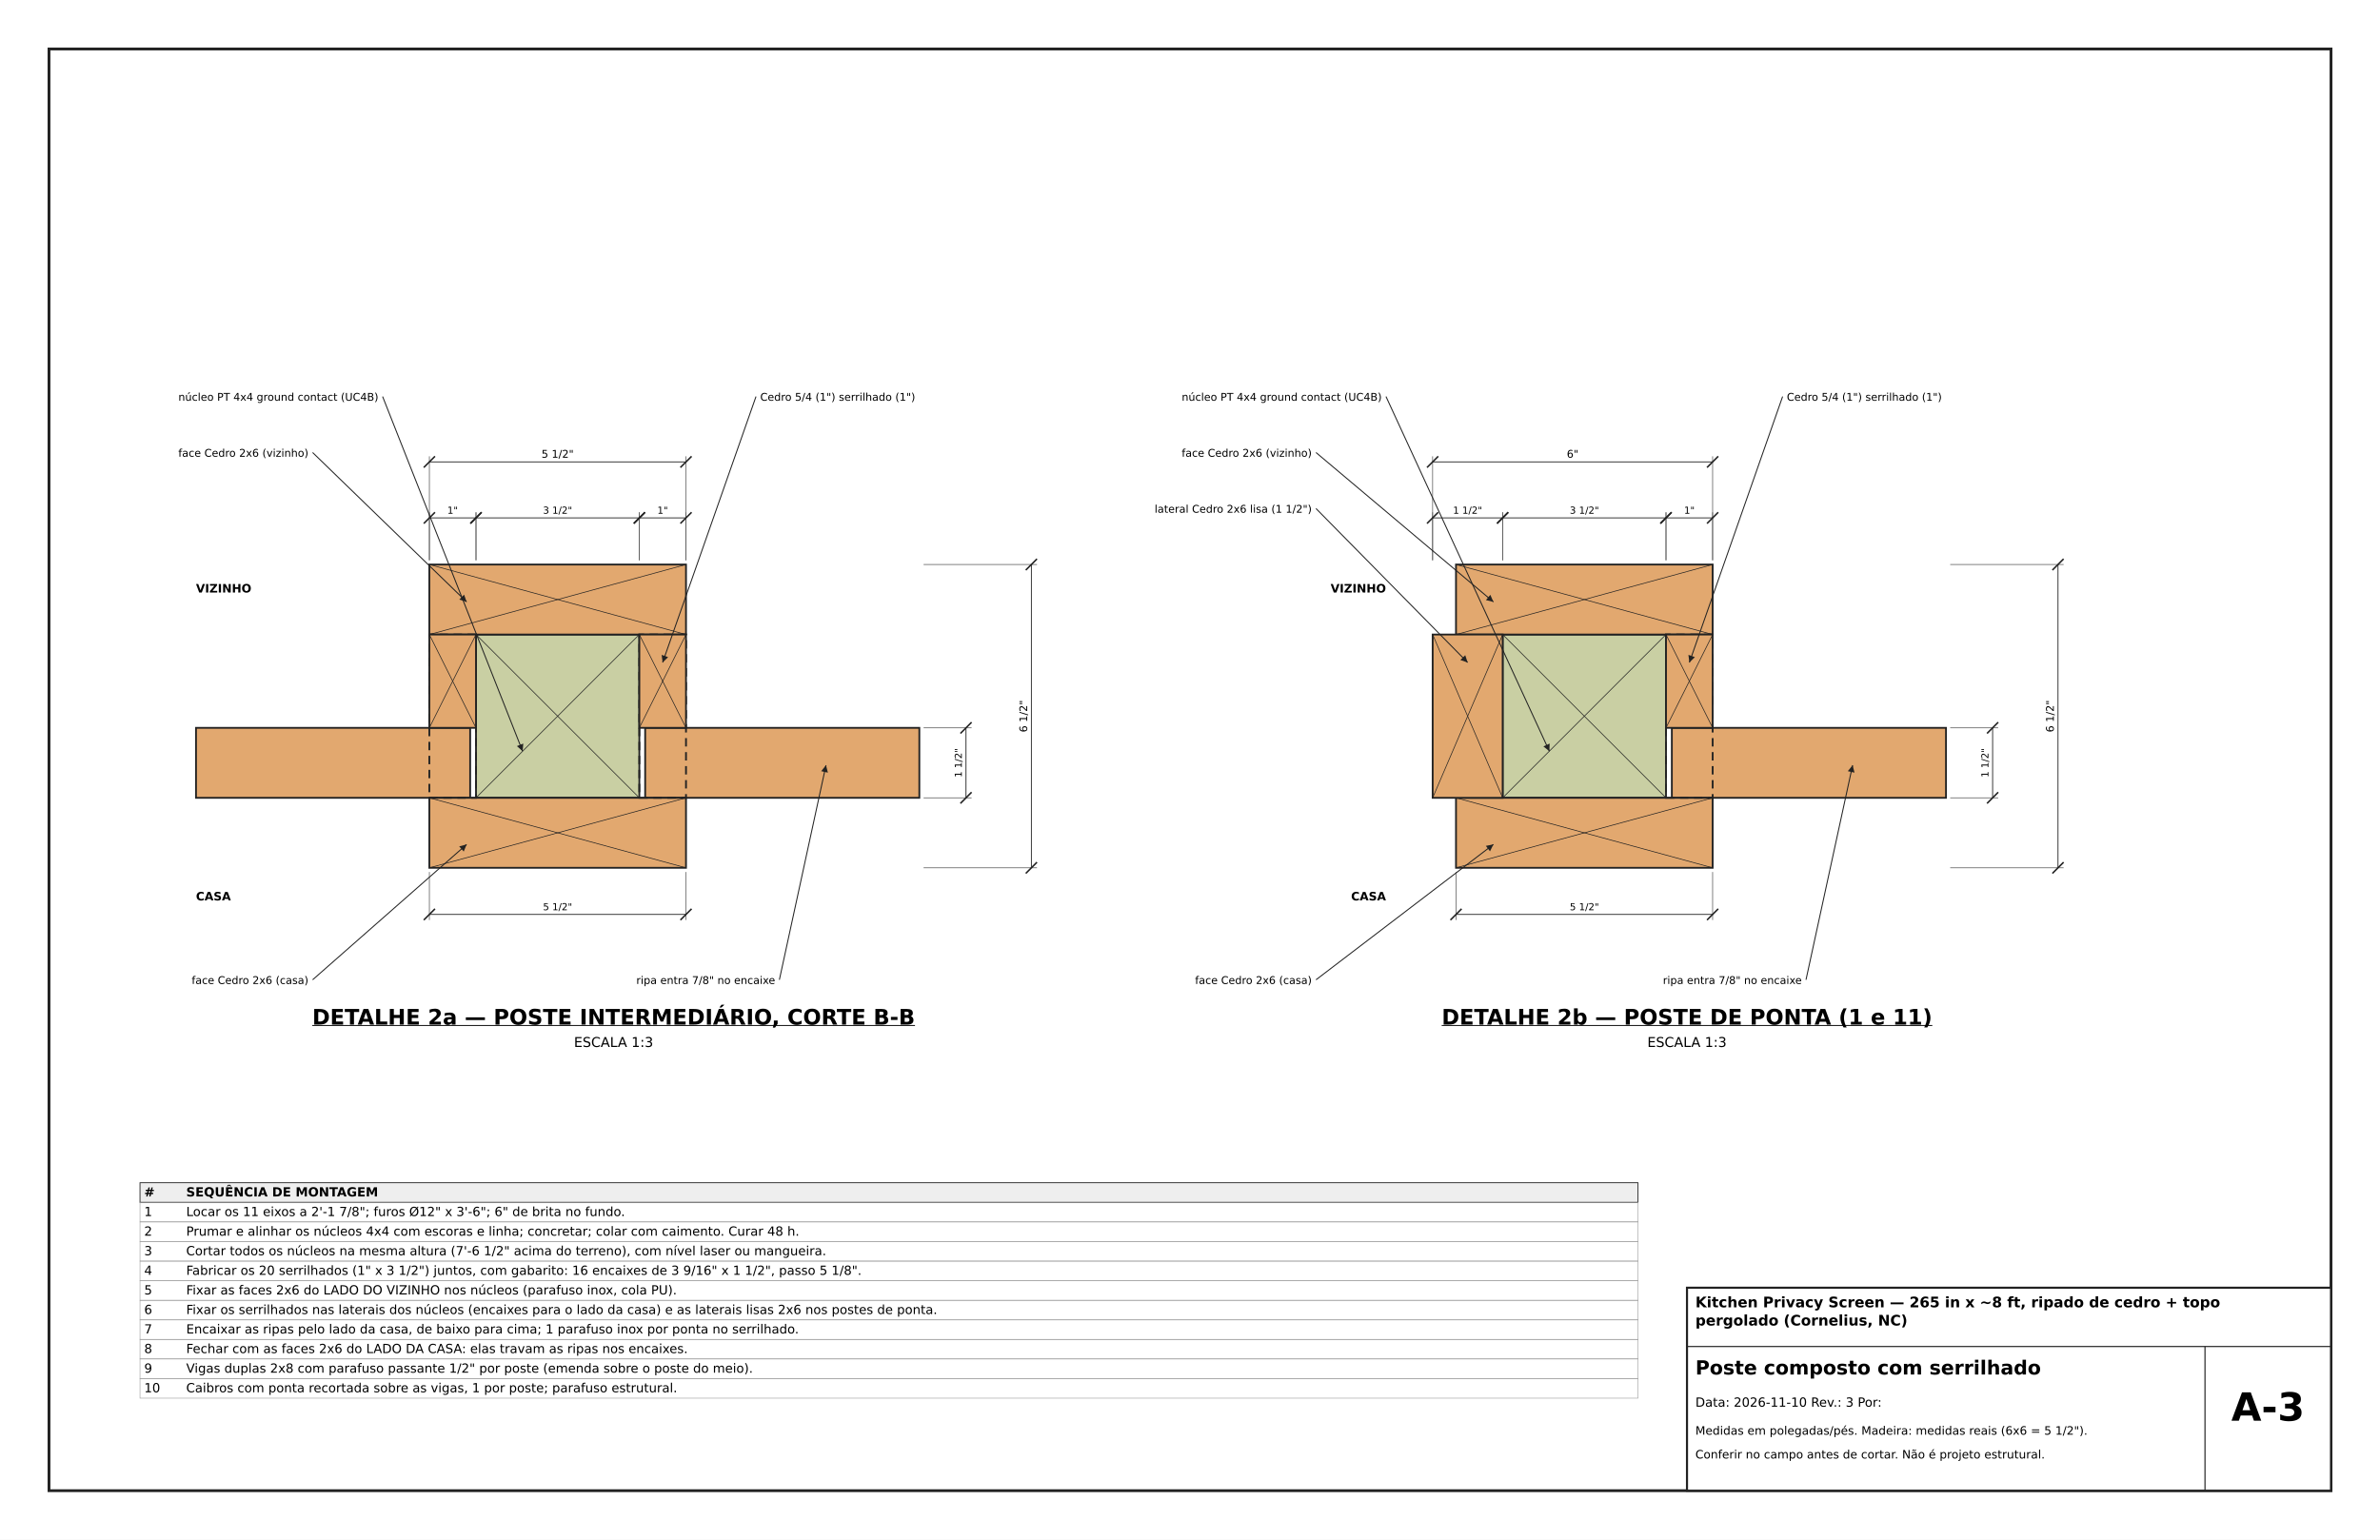
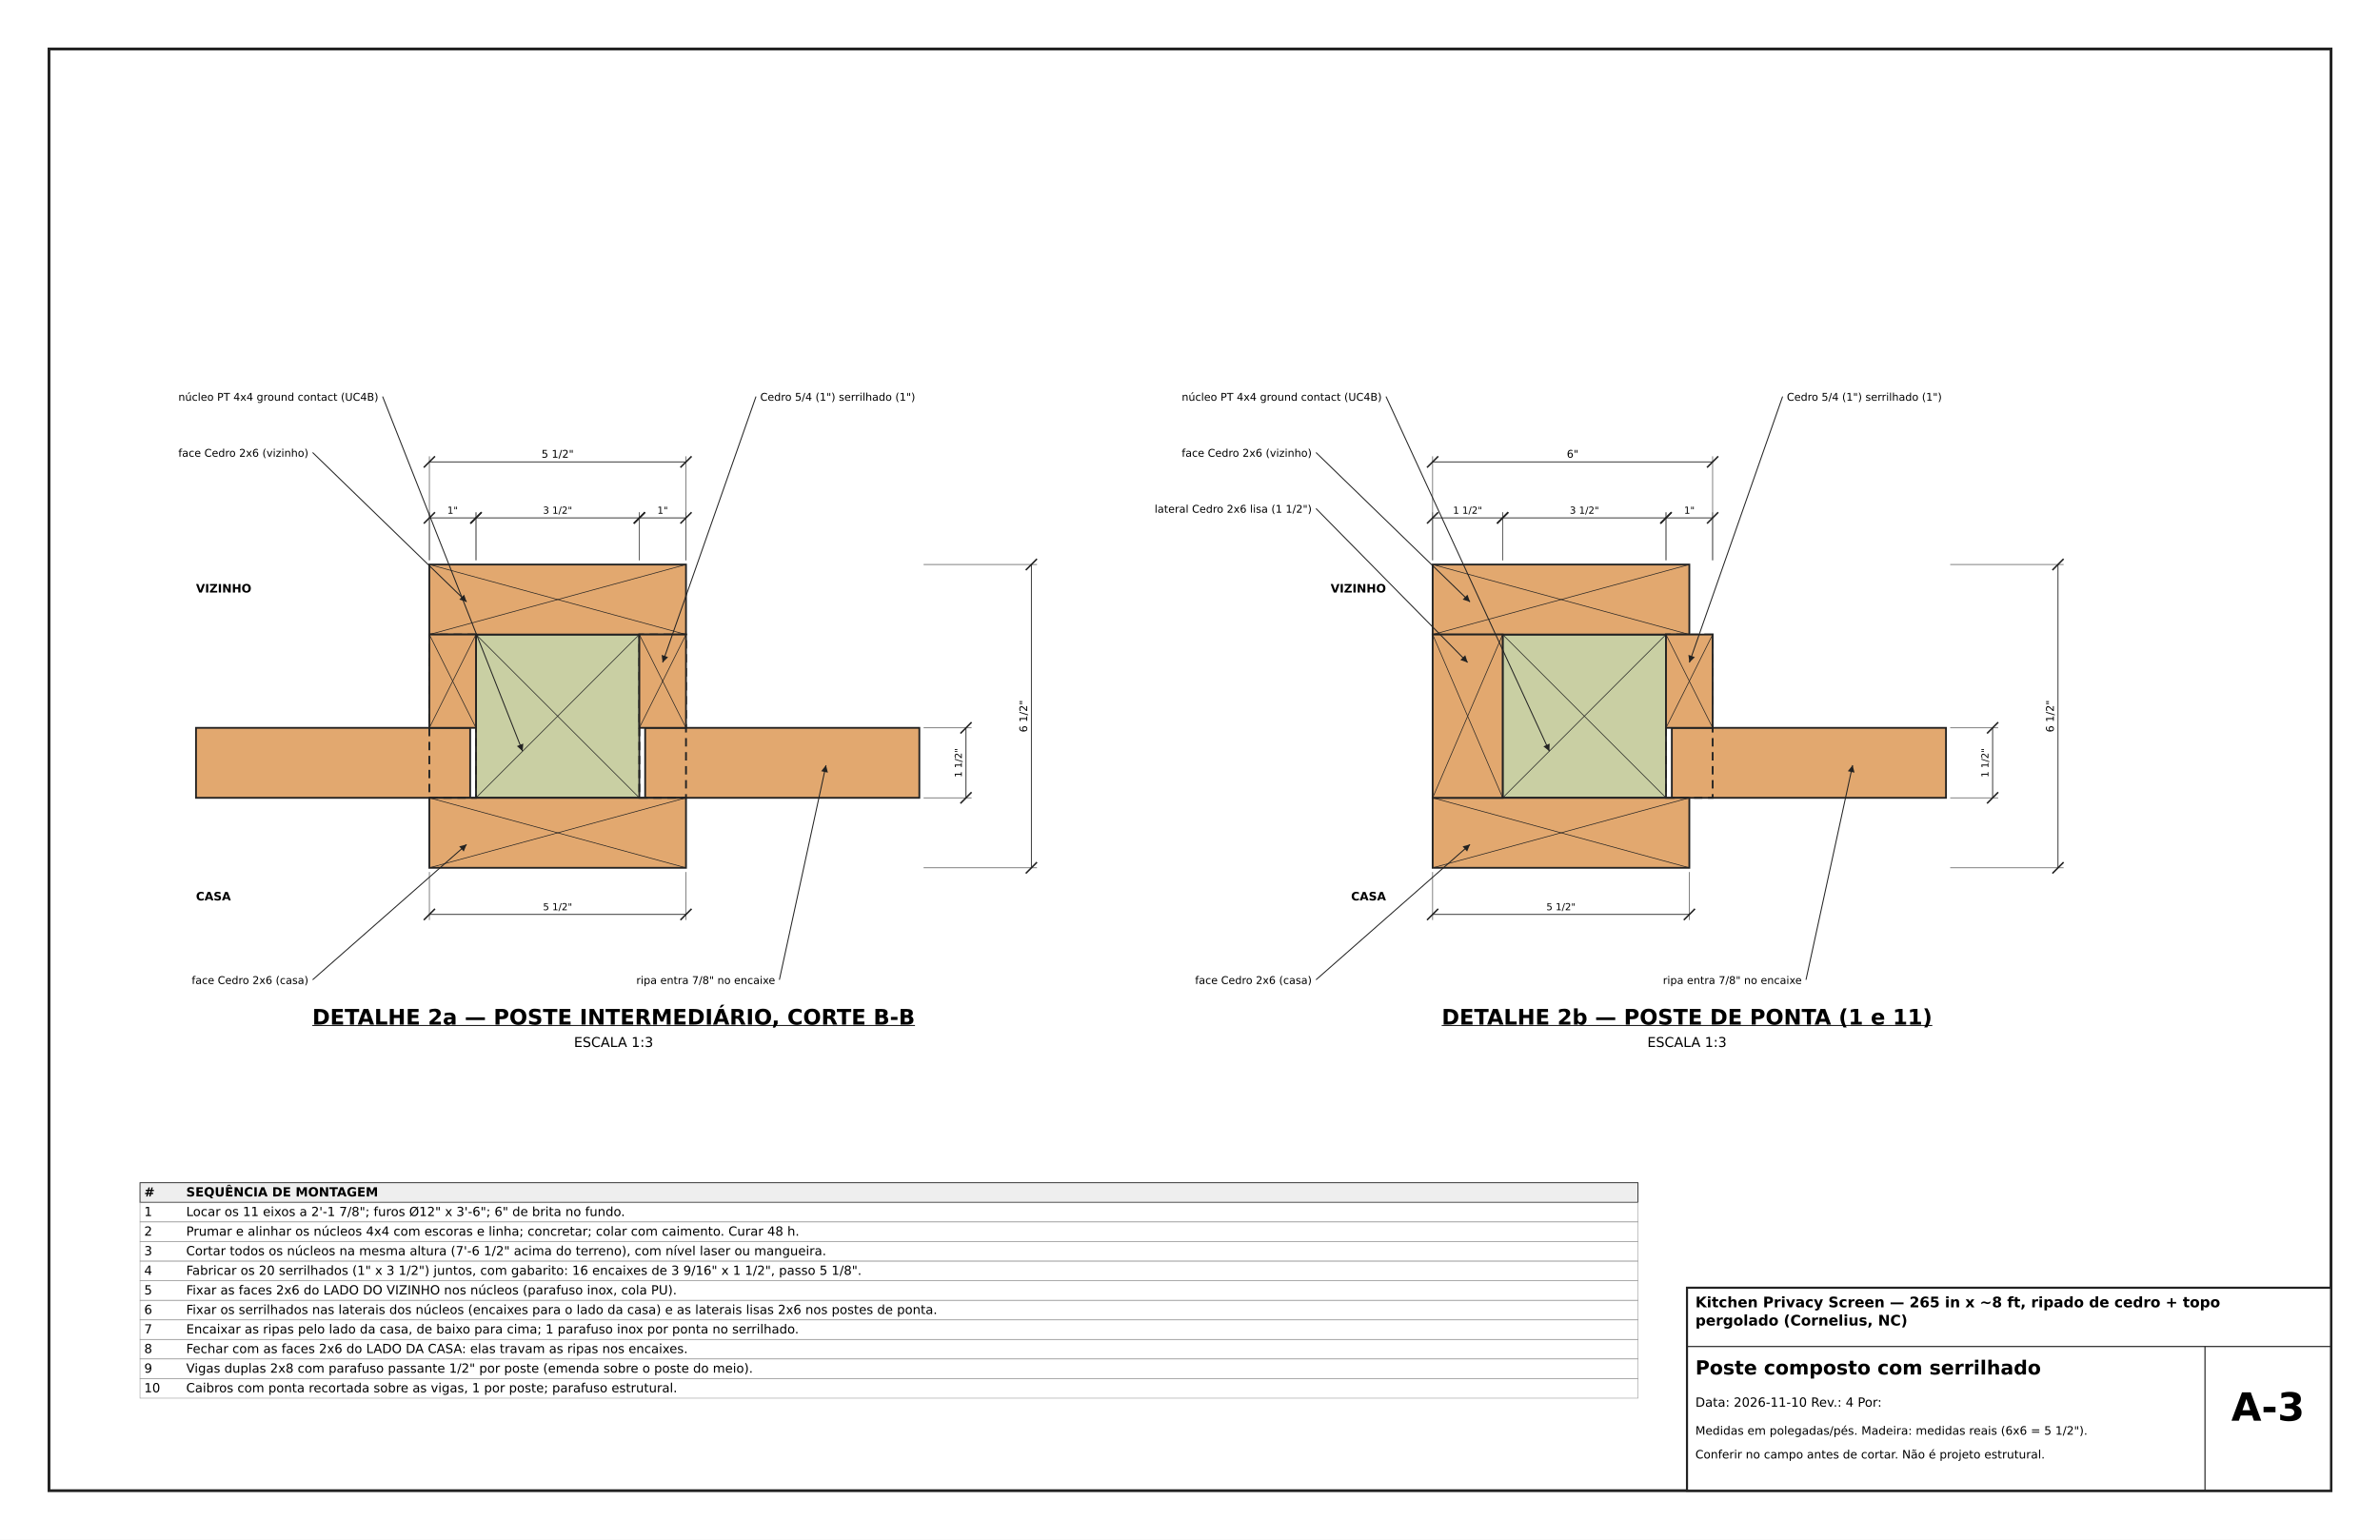
<svg xmlns="http://www.w3.org/2000/svg" width="17.0in" height="11.0in" viewBox="0 0 1700 1100" font-family="DejaVu Sans, Arial, sans-serif">
  <defs>
    <pattern id="h-solo" width="14" height="14" patternUnits="userSpaceOnUse" patternTransform="rotate(45)">
      <line x1="0" y1="0" x2="0" y2="14" stroke="#8a6d4b" stroke-width="1" />
      <line x1="5" y1="0" x2="5" y2="14" stroke="#8a6d4b" stroke-width="0.5" />
    </pattern>
    <pattern id="h-concreto" width="18" height="18" patternUnits="userSpaceOnUse">
      <rect width="18" height="18" fill="#e4e4e4" />
      <circle cx="4" cy="5" r="1" fill="#777" />
      <circle cx="12" cy="12" r="1.3" fill="#777" />
      <path d="M13 3 l3 4 h-5z" fill="none" stroke="#777" stroke-width="0.6" />
      <path d="M3 13 l2.5 3.5 h-4z" fill="none" stroke="#777" stroke-width="0.6" />
    </pattern>
    <pattern id="h-brita" width="16" height="12" patternUnits="userSpaceOnUse">
      <rect width="16" height="12" fill="#ececec" />
      <ellipse cx="4" cy="4" rx="3" ry="2" fill="none" stroke="#666" stroke-width="0.6" />
      <ellipse cx="12" cy="9" rx="3" ry="2" fill="none" stroke="#666" stroke-width="0.6" />
    </pattern>
    <marker id="seta" viewBox="0 0 10 10" refX="10" refY="5" markerWidth="7" markerHeight="7" orient="auto-start-reverse">
      <path d="M0,0 L10,5 L0,10 z" fill="#222" />
    </marker>
  </defs>
  <rect width="1700" height="1100" fill="#fff" />
  <rect x="35.0" y="35.0" width="1630.0" height="1030.0" fill="none" stroke="#222" stroke-width="2" />
  <polygon points="140.00,570.00 335.83,570.00 335.83,520.00 140.00,520.00" fill="#e2a86f" stroke="#222" stroke-width="1.28" />
  <polygon points="460.83,570.00 656.67,570.00 656.67,520.00 460.83,520.00" fill="#e2a86f" stroke="#222" stroke-width="1.28" />
  <polygon points="340.00,570.00 456.67,570.00 456.67,453.33 340.00,453.33" fill="#c9cfa3" stroke="#222" stroke-width="1.28" />
  <polyline points="340.00,570.00 456.67,453.33" fill="none" stroke="#222" stroke-width="0.48" />
  <polyline points="456.67,570.00 340.00,453.33" fill="none" stroke="#222" stroke-width="0.48" />
  <polygon points="306.67,620.00 490.00,620.00 490.00,570.00 306.67,570.00" fill="#e2a86f" stroke="#222" stroke-width="1.28" />
  <polyline points="306.67,620.00 490.00,570.00" fill="none" stroke="#222" stroke-width="0.48" />
  <polyline points="490.00,620.00 306.67,570.00" fill="none" stroke="#222" stroke-width="0.48" />
  <polygon points="306.67,453.33 490.00,453.33 490.00,403.33 306.67,403.33" fill="#e2a86f" stroke="#222" stroke-width="1.28" />
  <polyline points="306.67,453.33 490.00,403.33" fill="none" stroke="#222" stroke-width="0.48" />
  <polyline points="490.00,453.33 306.67,403.33" fill="none" stroke="#222" stroke-width="0.48" />
  <polygon points="306.67,570.00 340.00,570.00 340.00,453.33 306.67,453.33" fill="none" stroke="#222" stroke-width="1.28" stroke-dasharray="6,4" />
  <polygon points="306.67,520.00 340.00,520.00 340.00,453.33 306.67,453.33" fill="#e2a86f" stroke="#222" stroke-width="1.28" />
  <polyline points="306.67,520.00 340.00,453.33" fill="none" stroke="#222" stroke-width="0.48" />
  <polyline points="340.00,520.00 306.67,453.33" fill="none" stroke="#222" stroke-width="0.48" />
  <polygon points="456.67,570.00 490.00,570.00 490.00,453.33 456.67,453.33" fill="none" stroke="#222" stroke-width="1.28" stroke-dasharray="6,4" />
  <polygon points="456.67,520.00 490.00,520.00 490.00,453.33 456.67,453.33" fill="#e2a86f" stroke="#222" stroke-width="1.28" />
  <polyline points="456.67,520.00 490.00,453.33" fill="none" stroke="#222" stroke-width="0.48" />
  <polyline points="490.00,520.00 456.67,453.33" fill="none" stroke="#222" stroke-width="0.48" />
  <line x1="306.7" y1="400.3" x2="306.7" y2="326.0" stroke="#555" stroke-width="0.5" />
  <line x1="490.0" y1="400.3" x2="490.0" y2="326.0" stroke="#555" stroke-width="0.5" />
  <line x1="306.7" y1="330.0" x2="490.0" y2="330.0" stroke="#222" stroke-width="0.6" />
  <line x1="302.7" y1="334.0" x2="310.7" y2="326.0" stroke="#222" stroke-width="1.1" />
  <line x1="486.0" y1="334.0" x2="494.0" y2="326.0" stroke="#222" stroke-width="1.1" />
  <text x="398.3" y="327.0" font-size="7.6" text-anchor="middle">5 1/2"</text>
  <line x1="306.7" y1="400.3" x2="306.7" y2="366.0" stroke="#555" stroke-width="0.5" />
  <line x1="340.0" y1="400.3" x2="340.0" y2="366.0" stroke="#555" stroke-width="0.5" />
  <line x1="306.7" y1="370.0" x2="340.0" y2="370.0" stroke="#222" stroke-width="0.6" />
  <line x1="302.7" y1="374.0" x2="310.7" y2="366.0" stroke="#222" stroke-width="1.1" />
  <line x1="336.0" y1="374.0" x2="344.0" y2="366.0" stroke="#222" stroke-width="1.1" />
  <text x="323.3" y="367.0" font-size="6.9" text-anchor="middle">1"</text>
  <line x1="340.0" y1="400.3" x2="340.0" y2="366.0" stroke="#555" stroke-width="0.5" />
  <line x1="456.7" y1="400.3" x2="456.7" y2="366.0" stroke="#555" stroke-width="0.5" />
  <line x1="340.0" y1="370.0" x2="456.7" y2="370.0" stroke="#222" stroke-width="0.6" />
  <line x1="336.0" y1="374.0" x2="344.0" y2="366.0" stroke="#222" stroke-width="1.1" />
  <line x1="452.7" y1="374.0" x2="460.7" y2="366.0" stroke="#222" stroke-width="1.1" />
  <text x="398.3" y="367.0" font-size="6.9" text-anchor="middle">3 1/2"</text>
  <line x1="456.7" y1="400.3" x2="456.7" y2="366.0" stroke="#555" stroke-width="0.5" />
  <line x1="490.0" y1="400.3" x2="490.0" y2="366.0" stroke="#555" stroke-width="0.5" />
  <line x1="456.7" y1="370.0" x2="490.0" y2="370.0" stroke="#222" stroke-width="0.6" />
  <line x1="452.7" y1="374.0" x2="460.7" y2="366.0" stroke="#222" stroke-width="1.1" />
  <line x1="486.0" y1="374.0" x2="494.0" y2="366.0" stroke="#222" stroke-width="1.1" />
  <text x="473.3" y="367.0" font-size="6.9" text-anchor="middle">1"</text>
  <line x1="306.7" y1="623.0" x2="306.7" y2="657.3" stroke="#555" stroke-width="0.5" />
  <line x1="490.0" y1="623.0" x2="490.0" y2="657.3" stroke="#555" stroke-width="0.5" />
  <line x1="306.7" y1="653.3" x2="490.0" y2="653.3" stroke="#222" stroke-width="0.6" />
  <line x1="302.7" y1="657.3" x2="310.7" y2="649.3" stroke="#222" stroke-width="1.1" />
  <line x1="486.0" y1="657.3" x2="494.0" y2="649.3" stroke="#222" stroke-width="1.1" />
  <text x="398.3" y="650.3" font-size="6.9" text-anchor="middle">5 1/2"</text>
  <line x1="659.7" y1="620.0" x2="740.7" y2="620.0" stroke="#555" stroke-width="0.5" />
  <line x1="659.7" y1="403.3" x2="740.7" y2="403.3" stroke="#555" stroke-width="0.5" />
  <line x1="736.7" y1="620.0" x2="736.7" y2="403.3" stroke="#222" stroke-width="0.6" />
  <line x1="732.7" y1="624.0" x2="740.7" y2="616.0" stroke="#222" stroke-width="1.1" />
  <line x1="732.7" y1="407.3" x2="740.7" y2="399.3" stroke="#222" stroke-width="1.1" />
  <text x="733.7" y="511.7" font-size="7.6" text-anchor="middle" transform="rotate(-90 733.7 511.7)">6 1/2"</text>
  <line x1="659.7" y1="570.0" x2="694.0" y2="570.0" stroke="#555" stroke-width="0.5" />
  <line x1="659.7" y1="520.0" x2="694.0" y2="520.0" stroke="#555" stroke-width="0.5" />
  <line x1="690.0" y1="570.0" x2="690.0" y2="520.0" stroke="#222" stroke-width="0.6" />
  <line x1="686.0" y1="574.0" x2="694.0" y2="566.0" stroke="#222" stroke-width="1.1" />
  <line x1="686.0" y1="524.0" x2="694.0" y2="516.0" stroke="#222" stroke-width="1.1" />
  <text x="687.0" y="545.0" font-size="6.9" text-anchor="middle" transform="rotate(-90 687.0 545.0)">1 1/2"</text>
  <polyline points="273.3,283.3 373.3,536.7" fill="none" stroke="#222" stroke-width="0.7" marker-end="url(#seta)" />
  <text x="270.3" y="286.3" font-size="7.6" text-anchor="end">núcleo PT 4x4 ground contact (UC4B)</text>
  <polyline points="223.3,323.3 333.3,430.0" fill="none" stroke="#222" stroke-width="0.7" marker-end="url(#seta)" />
  <text x="220.3" y="326.3" font-size="7.6" text-anchor="end">face Cedro 2x6 (vizinho)</text>
  <polyline points="223.3,700.0 333.3,603.3" fill="none" stroke="#222" stroke-width="0.7" marker-end="url(#seta)" />
  <text x="220.3" y="703.0" font-size="7.6" text-anchor="end">face Cedro 2x6 (casa)</text>
  <polyline points="540.0,283.3 473.3,473.3" fill="none" stroke="#222" stroke-width="0.7" marker-end="url(#seta)" />
  <text x="543.0" y="286.3" font-size="7.6" text-anchor="start">Cedro 5/4 (1") serrilhado (1")</text>
  <polyline points="556.7,700.0 590.0,546.7" fill="none" stroke="#222" stroke-width="0.7" marker-end="url(#seta)" />
  <text x="553.7" y="703.0" font-size="7.6" text-anchor="end">ripa entra 7/8" no encaixe</text>
  <text x="140.0" y="643.3" font-size="8.3" text-anchor="start" font-weight="bold">CASA</text>
  <text x="140.0" y="423.3" font-size="8.3" text-anchor="start" font-weight="bold">VIZINHO</text>
  <text x="438.3" y="732.0" font-size="15.3" font-weight="bold" text-anchor="middle" text-decoration="underline">DETALHE 2a — POSTE INTERMEDIÁRIO, CORTE B-B</text>
  <text x="438.3" y="748.0" font-size="9.7" text-anchor="middle">ESCALA 1:3</text>
  <polygon points="1194.17,570.00 1390.00,570.00 1390.00,520.00 1194.17,520.00" fill="#e2a86f" stroke="#222" stroke-width="1.28" />
  <polygon points="1073.33,570.00 1190.00,570.00 1190.00,453.33 1073.33,453.33" fill="#c9cfa3" stroke="#222" stroke-width="1.28" />
  <polyline points="1073.33,570.00 1190.00,453.33" fill="none" stroke="#222" stroke-width="0.48" />
  <polyline points="1190.00,570.00 1073.33,453.33" fill="none" stroke="#222" stroke-width="0.48" />
-   <polygon points="1040.00,620.00 1223.33,620.00 1223.33,570.00 1040.00,570.00" fill="#e2a86f" stroke="#222" stroke-width="1.28" />
-   <polyline points="1040.00,620.00 1223.33,570.00" fill="none" stroke="#222" stroke-width="0.48" />
-   <polyline points="1223.33,620.00 1040.00,570.00" fill="none" stroke="#222" stroke-width="0.48" />
-   <polygon points="1040.00,453.33 1223.33,453.33 1223.33,403.33 1040.00,403.33" fill="#e2a86f" stroke="#222" stroke-width="1.28" />
-   <polyline points="1040.00,453.33 1223.33,403.33" fill="none" stroke="#222" stroke-width="0.48" />
-   <polyline points="1223.33,453.33 1040.00,403.33" fill="none" stroke="#222" stroke-width="0.48" />
+   <polygon points="1023.33,620.00 1206.67,620.00 1206.67,570.00 1023.33,570.00" fill="#e2a86f" stroke="#222" stroke-width="1.28" />
+   <polyline points="1023.33,620.00 1206.67,570.00" fill="none" stroke="#222" stroke-width="0.48" />
+   <polyline points="1206.67,620.00 1023.33,570.00" fill="none" stroke="#222" stroke-width="0.48" />
+   <polygon points="1023.33,453.33 1206.67,453.33 1206.67,403.33 1023.33,403.33" fill="#e2a86f" stroke="#222" stroke-width="1.28" />
+   <polyline points="1023.33,453.33 1206.67,403.33" fill="none" stroke="#222" stroke-width="0.48" />
+   <polyline points="1206.67,453.33 1023.33,403.33" fill="none" stroke="#222" stroke-width="0.48" />
  <polygon points="1023.33,570.00 1073.33,570.00 1073.33,453.33 1023.33,453.33" fill="#e2a86f" stroke="#222" stroke-width="1.28" />
  <polyline points="1023.33,570.00 1073.33,453.33" fill="none" stroke="#222" stroke-width="0.48" />
  <polyline points="1073.33,570.00 1023.33,453.33" fill="none" stroke="#222" stroke-width="0.48" />
  <polygon points="1190.00,570.00 1223.33,570.00 1223.33,453.33 1190.00,453.33" fill="none" stroke="#222" stroke-width="1.28" stroke-dasharray="6,4" />
  <polygon points="1190.00,520.00 1223.33,520.00 1223.33,453.33 1190.00,453.33" fill="#e2a86f" stroke="#222" stroke-width="1.28" />
  <polyline points="1190.00,520.00 1223.33,453.33" fill="none" stroke="#222" stroke-width="0.48" />
  <polyline points="1223.33,520.00 1190.00,453.33" fill="none" stroke="#222" stroke-width="0.48" />
  <line x1="1023.3" y1="400.3" x2="1023.3" y2="326.0" stroke="#555" stroke-width="0.5" />
  <line x1="1223.3" y1="400.3" x2="1223.3" y2="326.0" stroke="#555" stroke-width="0.5" />
  <line x1="1023.3" y1="330.0" x2="1223.3" y2="330.0" stroke="#222" stroke-width="0.6" />
  <line x1="1019.3" y1="334.0" x2="1027.3" y2="326.0" stroke="#222" stroke-width="1.1" />
  <line x1="1219.3" y1="334.0" x2="1227.3" y2="326.0" stroke="#222" stroke-width="1.1" />
  <text x="1123.3" y="327.0" font-size="7.6" text-anchor="middle">6"</text>
  <line x1="1023.3" y1="400.3" x2="1023.3" y2="366.0" stroke="#555" stroke-width="0.5" />
  <line x1="1073.3" y1="400.3" x2="1073.3" y2="366.0" stroke="#555" stroke-width="0.5" />
  <line x1="1023.3" y1="370.0" x2="1073.3" y2="370.0" stroke="#222" stroke-width="0.6" />
  <line x1="1019.3" y1="374.0" x2="1027.3" y2="366.0" stroke="#222" stroke-width="1.1" />
  <line x1="1069.3" y1="374.0" x2="1077.3" y2="366.0" stroke="#222" stroke-width="1.1" />
  <text x="1048.3" y="367.0" font-size="6.9" text-anchor="middle">1 1/2"</text>
  <line x1="1073.3" y1="400.3" x2="1073.3" y2="366.0" stroke="#555" stroke-width="0.5" />
  <line x1="1190.0" y1="400.3" x2="1190.0" y2="366.0" stroke="#555" stroke-width="0.5" />
  <line x1="1073.3" y1="370.0" x2="1190.0" y2="370.0" stroke="#222" stroke-width="0.6" />
  <line x1="1069.3" y1="374.0" x2="1077.3" y2="366.0" stroke="#222" stroke-width="1.1" />
  <line x1="1186.0" y1="374.0" x2="1194.0" y2="366.0" stroke="#222" stroke-width="1.1" />
  <text x="1131.7" y="367.0" font-size="6.9" text-anchor="middle">3 1/2"</text>
  <line x1="1190.0" y1="400.3" x2="1190.0" y2="366.0" stroke="#555" stroke-width="0.5" />
  <line x1="1223.3" y1="400.3" x2="1223.3" y2="366.0" stroke="#555" stroke-width="0.5" />
  <line x1="1190.0" y1="370.0" x2="1223.3" y2="370.0" stroke="#222" stroke-width="0.6" />
  <line x1="1186.0" y1="374.0" x2="1194.0" y2="366.0" stroke="#222" stroke-width="1.1" />
  <line x1="1219.3" y1="374.0" x2="1227.3" y2="366.0" stroke="#222" stroke-width="1.1" />
  <text x="1206.7" y="367.0" font-size="6.9" text-anchor="middle">1"</text>
-   <line x1="1040.0" y1="623.0" x2="1040.0" y2="657.3" stroke="#555" stroke-width="0.5" />
-   <line x1="1223.3" y1="623.0" x2="1223.3" y2="657.3" stroke="#555" stroke-width="0.5" />
-   <line x1="1040.0" y1="653.3" x2="1223.3" y2="653.3" stroke="#222" stroke-width="0.6" />
-   <line x1="1036.0" y1="657.3" x2="1044.0" y2="649.3" stroke="#222" stroke-width="1.1" />
-   <line x1="1219.3" y1="657.3" x2="1227.3" y2="649.3" stroke="#222" stroke-width="1.1" />
-   <text x="1131.7" y="650.3" font-size="6.9" text-anchor="middle">5 1/2"</text>
+   <line x1="1023.3" y1="623.0" x2="1023.3" y2="657.3" stroke="#555" stroke-width="0.5" />
+   <line x1="1206.7" y1="623.0" x2="1206.7" y2="657.3" stroke="#555" stroke-width="0.5" />
+   <line x1="1023.3" y1="653.3" x2="1206.7" y2="653.3" stroke="#222" stroke-width="0.6" />
+   <line x1="1019.3" y1="657.3" x2="1027.3" y2="649.3" stroke="#222" stroke-width="1.1" />
+   <line x1="1202.7" y1="657.3" x2="1210.7" y2="649.3" stroke="#222" stroke-width="1.1" />
+   <text x="1115.0" y="650.3" font-size="6.9" text-anchor="middle">5 1/2"</text>
  <line x1="1393.0" y1="620.0" x2="1474.0" y2="620.0" stroke="#555" stroke-width="0.5" />
  <line x1="1393.0" y1="403.3" x2="1474.0" y2="403.3" stroke="#555" stroke-width="0.5" />
  <line x1="1470.0" y1="620.0" x2="1470.0" y2="403.3" stroke="#222" stroke-width="0.6" />
  <line x1="1466.0" y1="624.0" x2="1474.0" y2="616.0" stroke="#222" stroke-width="1.1" />
  <line x1="1466.0" y1="407.3" x2="1474.0" y2="399.3" stroke="#222" stroke-width="1.1" />
  <text x="1467.0" y="511.7" font-size="7.6" text-anchor="middle" transform="rotate(-90 1467.0 511.7)">6 1/2"</text>
  <line x1="1393.0" y1="570.0" x2="1427.3" y2="570.0" stroke="#555" stroke-width="0.5" />
  <line x1="1393.0" y1="520.0" x2="1427.3" y2="520.0" stroke="#555" stroke-width="0.5" />
  <line x1="1423.3" y1="570.0" x2="1423.3" y2="520.0" stroke="#222" stroke-width="0.6" />
  <line x1="1419.3" y1="574.0" x2="1427.3" y2="566.0" stroke="#222" stroke-width="1.1" />
  <line x1="1419.3" y1="524.0" x2="1427.3" y2="516.0" stroke="#222" stroke-width="1.1" />
  <text x="1420.3" y="545.0" font-size="6.9" text-anchor="middle" transform="rotate(-90 1420.3 545.0)">1 1/2"</text>
  <polyline points="990.0,283.3 1106.7,536.7" fill="none" stroke="#222" stroke-width="0.7" marker-end="url(#seta)" />
  <text x="987.0" y="286.3" font-size="7.6" text-anchor="end">núcleo PT 4x4 ground contact (UC4B)</text>
-   <polyline points="940.0,323.3 1066.7,430.0" fill="none" stroke="#222" stroke-width="0.7" marker-end="url(#seta)" />
+   <polyline points="940.0,323.3 1050.0,430.0" fill="none" stroke="#222" stroke-width="0.7" marker-end="url(#seta)" />
  <text x="937.0" y="326.3" font-size="7.6" text-anchor="end">face Cedro 2x6 (vizinho)</text>
-   <polyline points="940.0,700.0 1066.7,603.3" fill="none" stroke="#222" stroke-width="0.7" marker-end="url(#seta)" />
+   <polyline points="940.0,700.0 1050.0,603.3" fill="none" stroke="#222" stroke-width="0.7" marker-end="url(#seta)" />
  <text x="937.0" y="703.0" font-size="7.6" text-anchor="end">face Cedro 2x6 (casa)</text>
  <polyline points="940.0,363.3 1048.3,473.3" fill="none" stroke="#222" stroke-width="0.7" marker-end="url(#seta)" />
  <text x="937.0" y="366.3" font-size="7.6" text-anchor="end">lateral Cedro 2x6 lisa (1 1/2")</text>
  <polyline points="1273.3,283.3 1206.7,473.3" fill="none" stroke="#222" stroke-width="0.7" marker-end="url(#seta)" />
  <text x="1276.3" y="286.3" font-size="7.6" text-anchor="start">Cedro 5/4 (1") serrilhado (1")</text>
  <polyline points="1290.0,700.0 1323.3,546.7" fill="none" stroke="#222" stroke-width="0.7" marker-end="url(#seta)" />
  <text x="1287.0" y="703.0" font-size="7.6" text-anchor="end">ripa entra 7/8" no encaixe</text>
  <text x="990.0" y="643.3" font-size="8.3" text-anchor="end" font-weight="bold">CASA</text>
  <text x="990.0" y="423.3" font-size="8.3" text-anchor="end" font-weight="bold">VIZINHO</text>
  <text x="1205.0" y="732.0" font-size="15.3" font-weight="bold" text-anchor="middle" text-decoration="underline">DETALHE 2b — POSTE DE PONTA (1 e 11)</text>
  <text x="1205.0" y="748.0" font-size="9.7" text-anchor="middle">ESCALA 1:3</text>
  <rect x="100.0" y="845.0" width="1070.0" height="14.0" fill="#eee" stroke="#222" stroke-width="0.6" />
  <text x="103.0" y="854.8" font-size="9.0" text-anchor="start" font-weight="bold">#</text>
  <text x="133.0" y="854.8" font-size="9.0" text-anchor="start" font-weight="bold">SEQUÊNCIA DE MONTAGEM</text>
  <rect x="100.0" y="859.0" width="1070.0" height="14.0" fill="none" stroke="#999" stroke-width="0.4" />
  <text x="103.0" y="868.8" font-size="9.0" text-anchor="start">1</text>
  <text x="133.0" y="868.8" font-size="9.0" text-anchor="start">Locar os 11 eixos a 2'-1 7/8"; furos Ø12" x 3'-6"; 6" de brita no fundo.</text>
  <rect x="100.0" y="873.0" width="1070.0" height="14.0" fill="none" stroke="#999" stroke-width="0.4" />
  <text x="103.0" y="882.8" font-size="9.0" text-anchor="start">2</text>
  <text x="133.0" y="882.8" font-size="9.0" text-anchor="start">Prumar e alinhar os núcleos 4x4 com escoras e linha; concretar; colar com caimento. Curar 48 h.</text>
  <rect x="100.0" y="887.0" width="1070.0" height="14.0" fill="none" stroke="#999" stroke-width="0.4" />
  <text x="103.0" y="896.8" font-size="9.0" text-anchor="start">3</text>
  <text x="133.0" y="896.8" font-size="9.0" text-anchor="start">Cortar todos os núcleos na mesma altura (7'-6 1/2" acima do terreno), com nível laser ou mangueira.</text>
  <rect x="100.0" y="901.0" width="1070.0" height="14.0" fill="none" stroke="#999" stroke-width="0.4" />
  <text x="103.0" y="910.8" font-size="9.0" text-anchor="start">4</text>
  <text x="133.0" y="910.8" font-size="9.0" text-anchor="start">Fabricar os 20 serrilhados (1" x 3 1/2") juntos, com gabarito: 16 encaixes de 3 9/16" x 1 1/2", passo 5 1/8".</text>
  <rect x="100.0" y="915.0" width="1070.0" height="14.0" fill="none" stroke="#999" stroke-width="0.4" />
  <text x="103.0" y="924.8" font-size="9.0" text-anchor="start">5</text>
  <text x="133.0" y="924.8" font-size="9.0" text-anchor="start">Fixar as faces 2x6 do LADO DO VIZINHO nos núcleos (parafuso inox, cola PU).</text>
  <rect x="100.0" y="929.0" width="1070.0" height="14.0" fill="none" stroke="#999" stroke-width="0.4" />
  <text x="103.0" y="938.8" font-size="9.0" text-anchor="start">6</text>
  <text x="133.0" y="938.8" font-size="9.0" text-anchor="start">Fixar os serrilhados nas laterais dos núcleos (encaixes para o lado da casa) e as laterais lisas 2x6 nos postes de ponta.</text>
  <rect x="100.0" y="943.0" width="1070.0" height="14.0" fill="none" stroke="#999" stroke-width="0.4" />
  <text x="103.0" y="952.7" font-size="9.0" text-anchor="start">7</text>
  <text x="133.0" y="952.7" font-size="9.0" text-anchor="start">Encaixar as ripas pelo lado da casa, de baixo para cima; 1 parafuso inox por ponta no serrilhado.</text>
  <rect x="100.0" y="956.9" width="1070.0" height="14.0" fill="none" stroke="#999" stroke-width="0.4" />
  <text x="103.0" y="966.7" font-size="9.0" text-anchor="start">8</text>
  <text x="133.0" y="966.7" font-size="9.0" text-anchor="start">Fechar com as faces 2x6 do LADO DA CASA: elas travam as ripas nos encaixes.</text>
  <rect x="100.0" y="970.9" width="1070.0" height="14.0" fill="none" stroke="#999" stroke-width="0.4" />
  <text x="103.0" y="980.7" font-size="9.0" text-anchor="start">9</text>
  <text x="133.0" y="980.7" font-size="9.0" text-anchor="start">Vigas duplas 2x8 com parafuso passante 1/2" por poste (emenda sobre o poste do meio).</text>
  <rect x="100.0" y="984.9" width="1070.0" height="14.0" fill="none" stroke="#999" stroke-width="0.4" />
  <text x="103.0" y="994.7" font-size="9.0" text-anchor="start">10</text>
  <text x="133.0" y="994.7" font-size="9.0" text-anchor="start">Caibros com ponta recortada sobre as vigas, 1 por poste; parafuso estrutural.</text>
  <rect x="1205.0" y="920.0" width="460.0" height="145.0" fill="#fff" stroke="#222" stroke-width="1.5" />
  <line x1="1205.0" y1="962.0" x2="1665.0" y2="962.0" stroke="#222" stroke-width="0.8" />
  <line x1="1575.0" y1="962.0" x2="1575.0" y2="1065.0" stroke="#222" stroke-width="0.8" />
  <text x="1211.0" y="934.0" font-size="10.4" text-anchor="start" font-weight="bold">Kitchen Privacy Screen — 265 in x ~8 ft, ripado de cedro + topo</text>
  <text x="1211.0" y="947.0" font-size="10.4" text-anchor="start" font-weight="bold">pergolado (Cornelius, NC)</text>
  <text x="1211.0" y="982.0" font-size="13.9" text-anchor="start" font-weight="bold">Poste composto com serrilhado</text>
-   <text x="1211.0" y="1005.0" font-size="9.0" text-anchor="start">Data: 2026-11-10   Rev.: 3   Por: </text>
+   <text x="1211.0" y="1005.0" font-size="9.0" text-anchor="start">Data: 2026-11-10   Rev.: 4   Por: </text>
  <text x="1211.0" y="1025.0" font-size="8.3" text-anchor="start">Medidas em polegadas/pés. Madeira: medidas reais (6x6 = 5 1/2").</text>
  <text x="1211.0" y="1042.0" font-size="8.3" text-anchor="start">Conferir no campo antes de cortar. Não é projeto estrutural.</text>
  <text x="1620.0" y="1015.0" font-size="27.8" text-anchor="middle" font-weight="bold">A-3</text>
</svg>
